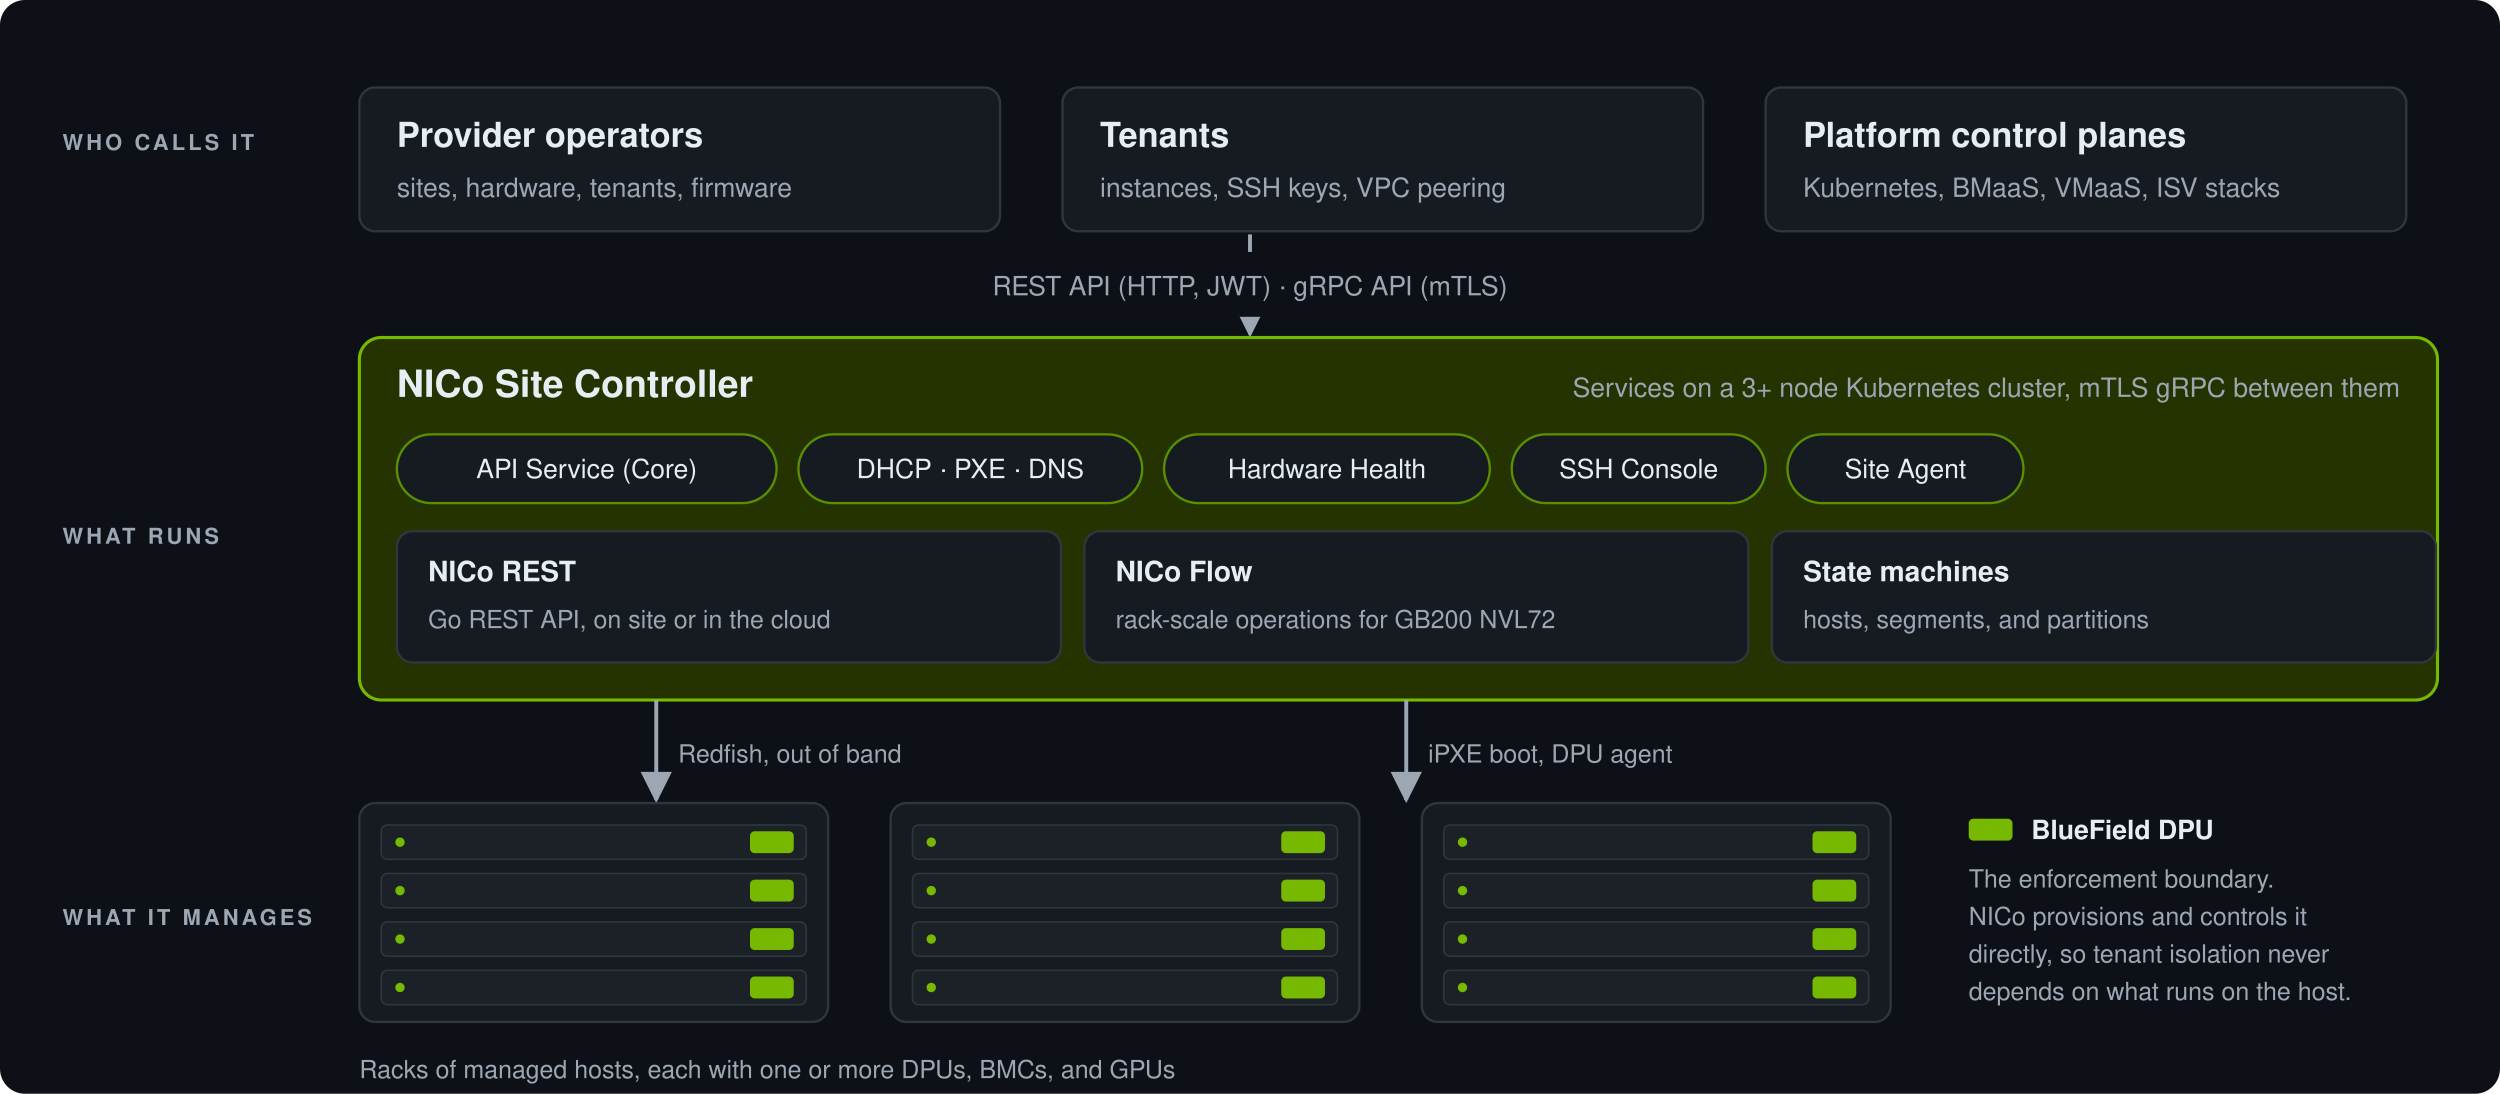
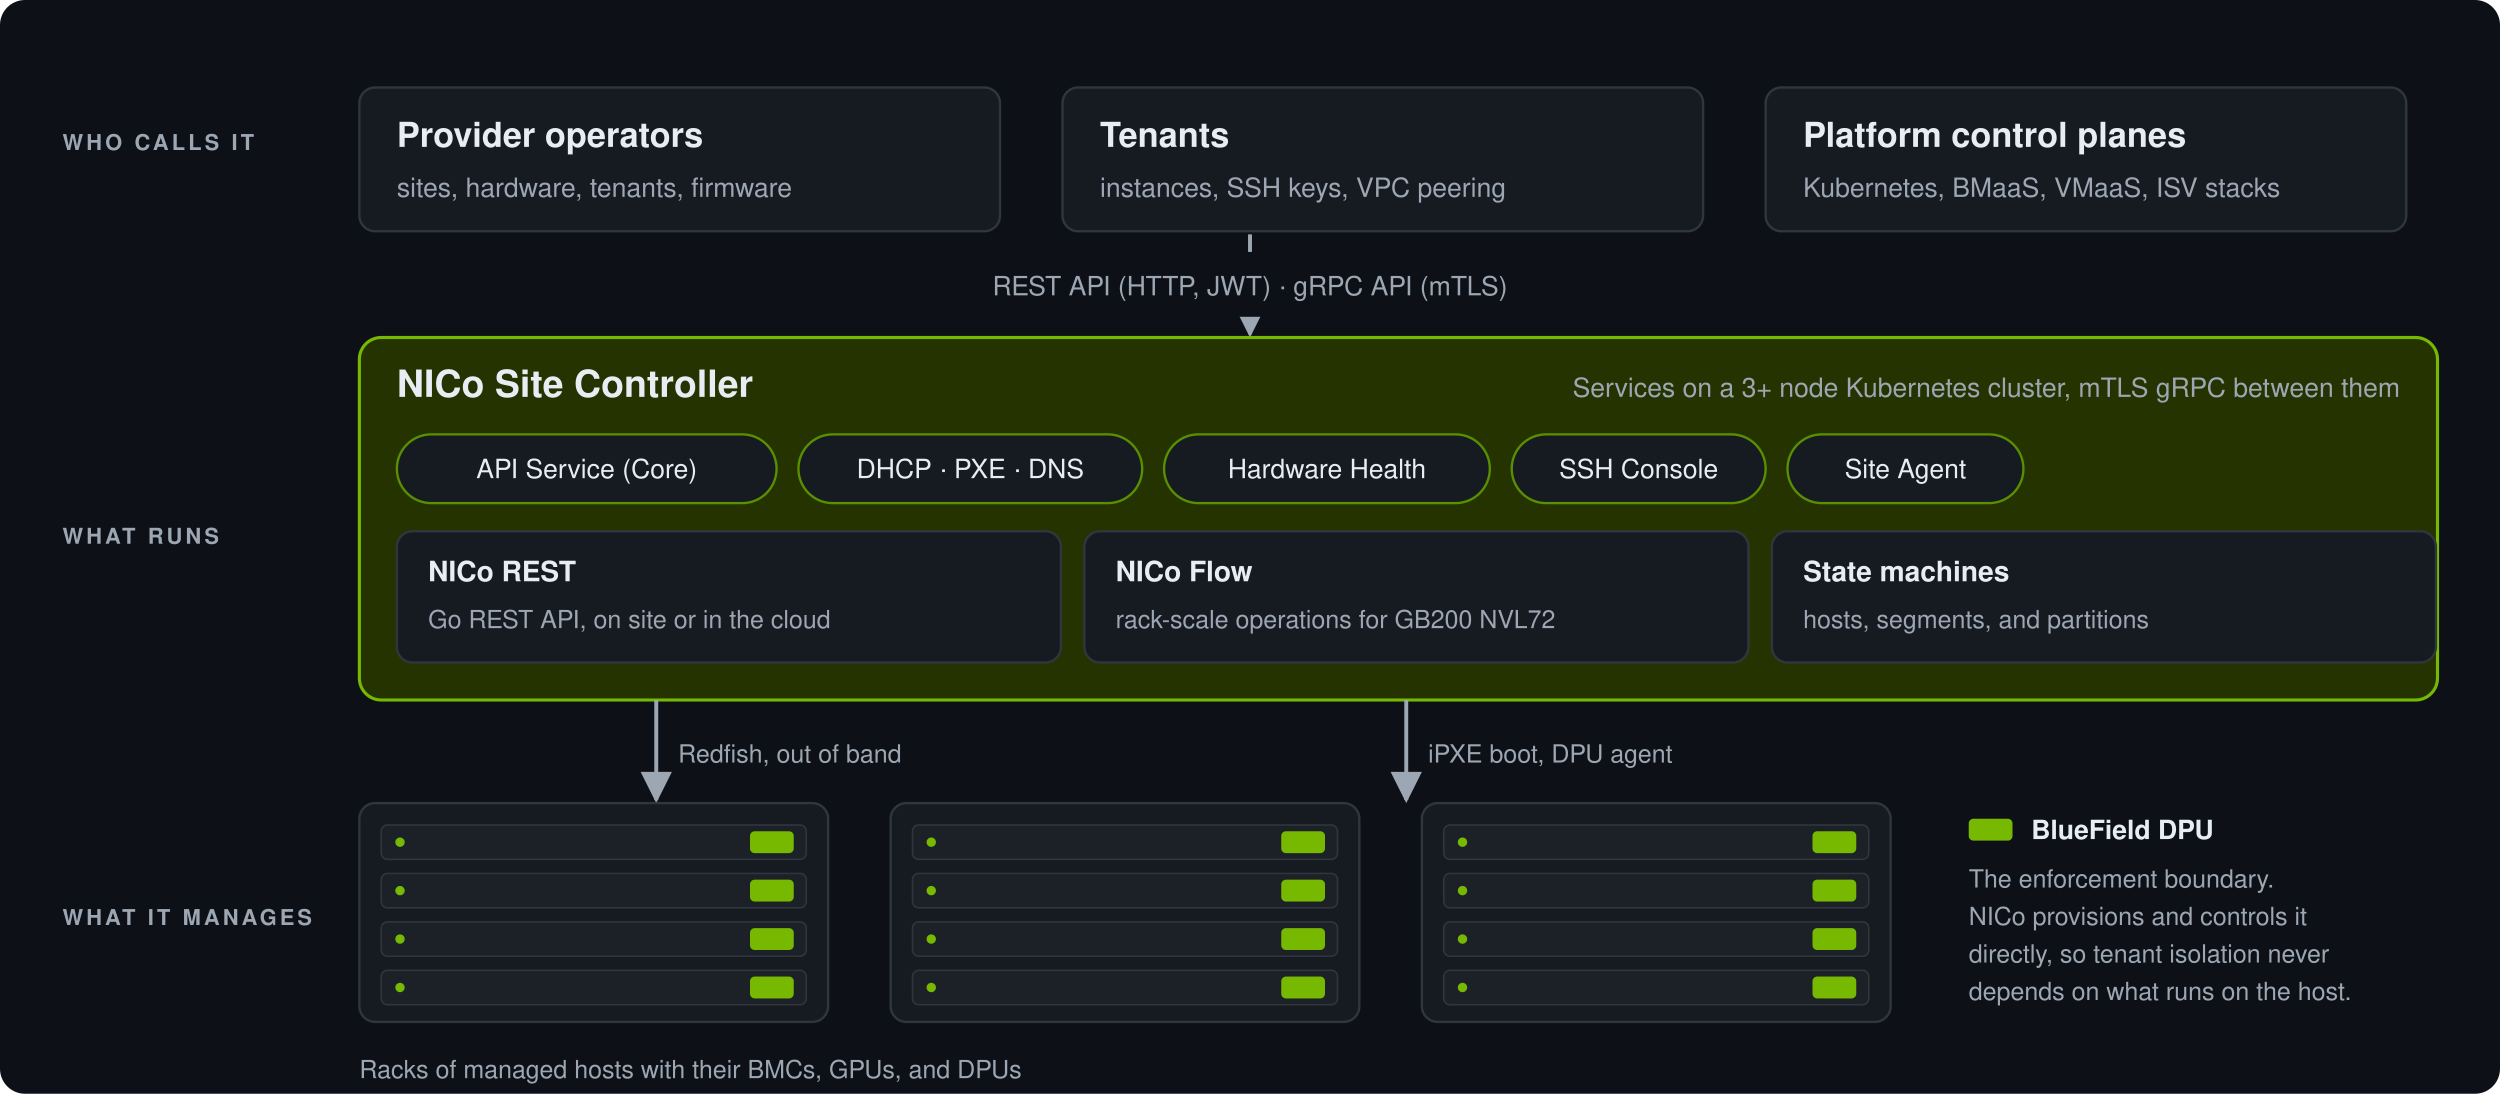
<svg xmlns="http://www.w3.org/2000/svg" viewBox="0 0 1600 700" width="1600" height="700" role="img" aria-labelledby="t">
  <defs>
    <marker id="arrow" viewBox="0 0 10 10" refX="9" refY="5" markerWidth="8" markerHeight="8" orient="auto-start-reverse">
      <path d="M0 0L10 5L0 10z" fill="#9da7b3" />
    </marker>
    <marker id="arrowg" viewBox="0 0 10 10" refX="9" refY="5" markerWidth="8" markerHeight="8" orient="auto-start-reverse">
      <path d="M0 0L10 5L0 10z" fill="#76B900" />
    </marker>
  </defs>
  <rect width="1600" height="700" rx="16" fill="#0d1117" />
  <g font-family="-apple-system, BlinkMacSystemFont, 'Segoe UI', Helvetica, Arial, sans-serif">
    <text x="40" y="96" font-size="14" font-weight="bold" fill="#9da7b3" text-anchor="start" letter-spacing="2">WHO CALLS IT</text>
    <text x="40" y="348" font-size="14" font-weight="bold" fill="#9da7b3" text-anchor="start" letter-spacing="2">WHAT RUNS</text>
    <text x="40" y="592" font-size="14" font-weight="bold" fill="#9da7b3" text-anchor="start" letter-spacing="2">WHAT IT MANAGES</text>
    <rect x="230" y="56" width="410" height="92" rx="10" fill="#161b22" stroke="#30363d" stroke-width="1.5" />
    <text x="254" y="94" font-size="22" font-weight="bold" fill="#e6edf3" text-anchor="start">Provider operators</text>
    <text x="254" y="126" font-size="17" font-weight="normal" fill="#9da7b3" text-anchor="start">sites, hardware, tenants, firmware</text>
    <rect x="680" y="56" width="410" height="92" rx="10" fill="#161b22" stroke="#30363d" stroke-width="1.5" />
    <text x="704" y="94" font-size="22" font-weight="bold" fill="#e6edf3" text-anchor="start">Tenants</text>
    <text x="704" y="126" font-size="17" font-weight="normal" fill="#9da7b3" text-anchor="start">instances, SSH keys, VPC peering</text>
    <rect x="1130" y="56" width="410" height="92" rx="10" fill="#161b22" stroke="#30363d" stroke-width="1.5" />
    <text x="1154" y="94" font-size="22" font-weight="bold" fill="#e6edf3" text-anchor="start">Platform control planes</text>
    <text x="1154" y="126" font-size="17" font-weight="normal" fill="#9da7b3" text-anchor="start">Kubernetes, BMaaS, VMaaS, ISV stacks</text>
    <path d="M800 150L800 214" stroke="#9da7b3" stroke-width="2.5" fill="none" marker-end="url(#arrow)" />
    <rect x="560" y="162" width="480" height="40" rx="10" fill="#0d1117" stroke="#0d1117" stroke-width="1.5" />
    <text x="800" y="189" font-size="17" font-weight="normal" fill="#9da7b3" text-anchor="middle">REST API (HTTP, JWT)  ·  gRPC API (mTLS)</text>
    <rect x="230" y="216" width="1330" height="232" rx="14" fill="#243300" stroke="#76B900" stroke-width="2" />
    <text x="254" y="254" font-size="24" font-weight="bold" fill="#e6edf3" text-anchor="start">NICo Site Controller</text>
    <text x="1536" y="254" font-size="17" font-weight="normal" fill="#9da7b3" text-anchor="end">Services on a 3+ node Kubernetes cluster, mTLS gRPC between them</text>
    <rect x="254" y="278" width="243.0" height="44" rx="22" fill="#161b22" stroke="#5a8f00" stroke-width="1.5" />
    <text x="375.5" y="306" font-size="17" font-weight="normal" fill="#e6edf3" text-anchor="middle">API Service (Core)</text>
    <rect x="511.0" y="278" width="220.0" height="44" rx="22" fill="#161b22" stroke="#5a8f00" stroke-width="1.5" />
    <text x="621.0" y="306" font-size="17" font-weight="normal" fill="#e6edf3" text-anchor="middle">DHCP · PXE · DNS</text>
    <rect x="745.0" y="278" width="208.5" height="44" rx="22" fill="#161b22" stroke="#5a8f00" stroke-width="1.5" />
    <text x="849.25" y="306" font-size="17" font-weight="normal" fill="#e6edf3" text-anchor="middle">Hardware Health</text>
    <rect x="967.5" y="278" width="162.5" height="44" rx="22" fill="#161b22" stroke="#5a8f00" stroke-width="1.5" />
    <text x="1048.75" y="306" font-size="17" font-weight="normal" fill="#e6edf3" text-anchor="middle">SSH Console</text>
    <rect x="1144.0" y="278" width="151.0" height="44" rx="22" fill="#161b22" stroke="#5a8f00" stroke-width="1.5" />
    <text x="1219.5" y="306" font-size="17" font-weight="normal" fill="#e6edf3" text-anchor="middle">Site Agent</text>
    <rect x="254" y="340" width="425" height="84" rx="10" fill="#161b22" stroke="#30363d" stroke-width="1.5" />
    <text x="274" y="372" font-size="18" font-weight="bold" fill="#e6edf3" text-anchor="start">NICo REST</text>
    <text x="274" y="402" font-size="16" font-weight="normal" fill="#9da7b3" text-anchor="start">Go REST API, on site or in the cloud</text>
    <rect x="694" y="340" width="425" height="84" rx="10" fill="#161b22" stroke="#30363d" stroke-width="1.5" />
    <text x="714" y="372" font-size="18" font-weight="bold" fill="#e6edf3" text-anchor="start">NICo Flow</text>
    <text x="714" y="402" font-size="16" font-weight="normal" fill="#9da7b3" text-anchor="start">rack-scale operations for GB200 NVL72</text>
    <rect x="1134" y="340" width="425" height="84" rx="10" fill="#161b22" stroke="#30363d" stroke-width="1.5" />
    <text x="1154" y="372" font-size="18" font-weight="bold" fill="#e6edf3" text-anchor="start">State machines</text>
    <text x="1154" y="402" font-size="16" font-weight="normal" fill="#9da7b3" text-anchor="start">hosts, segments, and partitions</text>
    <path d="M420 448L420 512" stroke="#9da7b3" stroke-width="2.5" fill="none" marker-end="url(#arrow)" />
    <text x="434" y="488" font-size="16" font-weight="normal" fill="#9da7b3" text-anchor="start">Redfish, out of band</text>
    <path d="M900 448L900 512" stroke="#9da7b3" stroke-width="2.5" fill="none" marker-end="url(#arrow)" />
    <text x="914" y="488" font-size="16" font-weight="normal" fill="#9da7b3" text-anchor="start">iPXE boot, DPU agent</text>
    <rect x="230" y="514" width="300" height="140" rx="10" fill="#161b22" stroke="#30363d" stroke-width="1.5" />
    <rect x="244" y="528" width="272" height="22" rx="4" fill="#1c2128" stroke="#30363d" />
    <rect x="480" y="532" width="28" height="14" rx="3" fill="#76B900" />
    <circle cx="256" cy="539" r="3" fill="#76B900" />
    <rect x="244" y="559" width="272" height="22" rx="4" fill="#1c2128" stroke="#30363d" />
    <rect x="480" y="563" width="28" height="14" rx="3" fill="#76B900" />
    <circle cx="256" cy="570" r="3" fill="#76B900" />
    <rect x="244" y="590" width="272" height="22" rx="4" fill="#1c2128" stroke="#30363d" />
    <rect x="480" y="594" width="28" height="14" rx="3" fill="#76B900" />
    <circle cx="256" cy="601" r="3" fill="#76B900" />
    <rect x="244" y="621" width="272" height="22" rx="4" fill="#1c2128" stroke="#30363d" />
    <rect x="480" y="625" width="28" height="14" rx="3" fill="#76B900" />
    <circle cx="256" cy="632" r="3" fill="#76B900" />
    <rect x="570" y="514" width="300" height="140" rx="10" fill="#161b22" stroke="#30363d" stroke-width="1.5" />
    <rect x="584" y="528" width="272" height="22" rx="4" fill="#1c2128" stroke="#30363d" />
    <rect x="820" y="532" width="28" height="14" rx="3" fill="#76B900" />
    <circle cx="596" cy="539" r="3" fill="#76B900" />
    <rect x="584" y="559" width="272" height="22" rx="4" fill="#1c2128" stroke="#30363d" />
    <rect x="820" y="563" width="28" height="14" rx="3" fill="#76B900" />
    <circle cx="596" cy="570" r="3" fill="#76B900" />
    <rect x="584" y="590" width="272" height="22" rx="4" fill="#1c2128" stroke="#30363d" />
    <rect x="820" y="594" width="28" height="14" rx="3" fill="#76B900" />
    <circle cx="596" cy="601" r="3" fill="#76B900" />
    <rect x="584" y="621" width="272" height="22" rx="4" fill="#1c2128" stroke="#30363d" />
    <rect x="820" y="625" width="28" height="14" rx="3" fill="#76B900" />
    <circle cx="596" cy="632" r="3" fill="#76B900" />
    <rect x="910" y="514" width="300" height="140" rx="10" fill="#161b22" stroke="#30363d" stroke-width="1.5" />
    <rect x="924" y="528" width="272" height="22" rx="4" fill="#1c2128" stroke="#30363d" />
    <rect x="1160" y="532" width="28" height="14" rx="3" fill="#76B900" />
    <circle cx="936" cy="539" r="3" fill="#76B900" />
    <rect x="924" y="559" width="272" height="22" rx="4" fill="#1c2128" stroke="#30363d" />
    <rect x="1160" y="563" width="28" height="14" rx="3" fill="#76B900" />
    <circle cx="936" cy="570" r="3" fill="#76B900" />
    <rect x="924" y="590" width="272" height="22" rx="4" fill="#1c2128" stroke="#30363d" />
    <rect x="1160" y="594" width="28" height="14" rx="3" fill="#76B900" />
    <circle cx="936" cy="601" r="3" fill="#76B900" />
    <rect x="924" y="621" width="272" height="22" rx="4" fill="#1c2128" stroke="#30363d" />
    <rect x="1160" y="625" width="28" height="14" rx="3" fill="#76B900" />
    <circle cx="936" cy="632" r="3" fill="#76B900" />
    <rect x="1260" y="524" width="28" height="14" rx="3" fill="#76B900" />
    <text x="1300" y="537" font-size="17" font-weight="bold" fill="#e6edf3" text-anchor="start">BlueField DPU</text>
    <text x="1260" y="568" font-size="16" font-weight="normal" fill="#9da7b3" text-anchor="start">The enforcement boundary.</text>
    <text x="1260" y="592" font-size="16" font-weight="normal" fill="#9da7b3" text-anchor="start">NICo provisions and controls it</text>
    <text x="1260" y="616" font-size="16" font-weight="normal" fill="#9da7b3" text-anchor="start">directly, so tenant isolation never</text>
    <text x="1260" y="640" font-size="16" font-weight="normal" fill="#9da7b3" text-anchor="start">depends on what runs on the host.</text>
-     <text x="230" y="690" font-size="16" font-weight="normal" fill="#9da7b3" text-anchor="start">Racks of managed hosts, each with one or more DPUs, BMCs, and GPUs</text>
+     <text x="230" y="690" font-size="16" font-weight="normal" fill="#9da7b3" text-anchor="start">Racks of managed hosts with their BMCs, GPUs, and DPUs</text>
  </g>
</svg>
